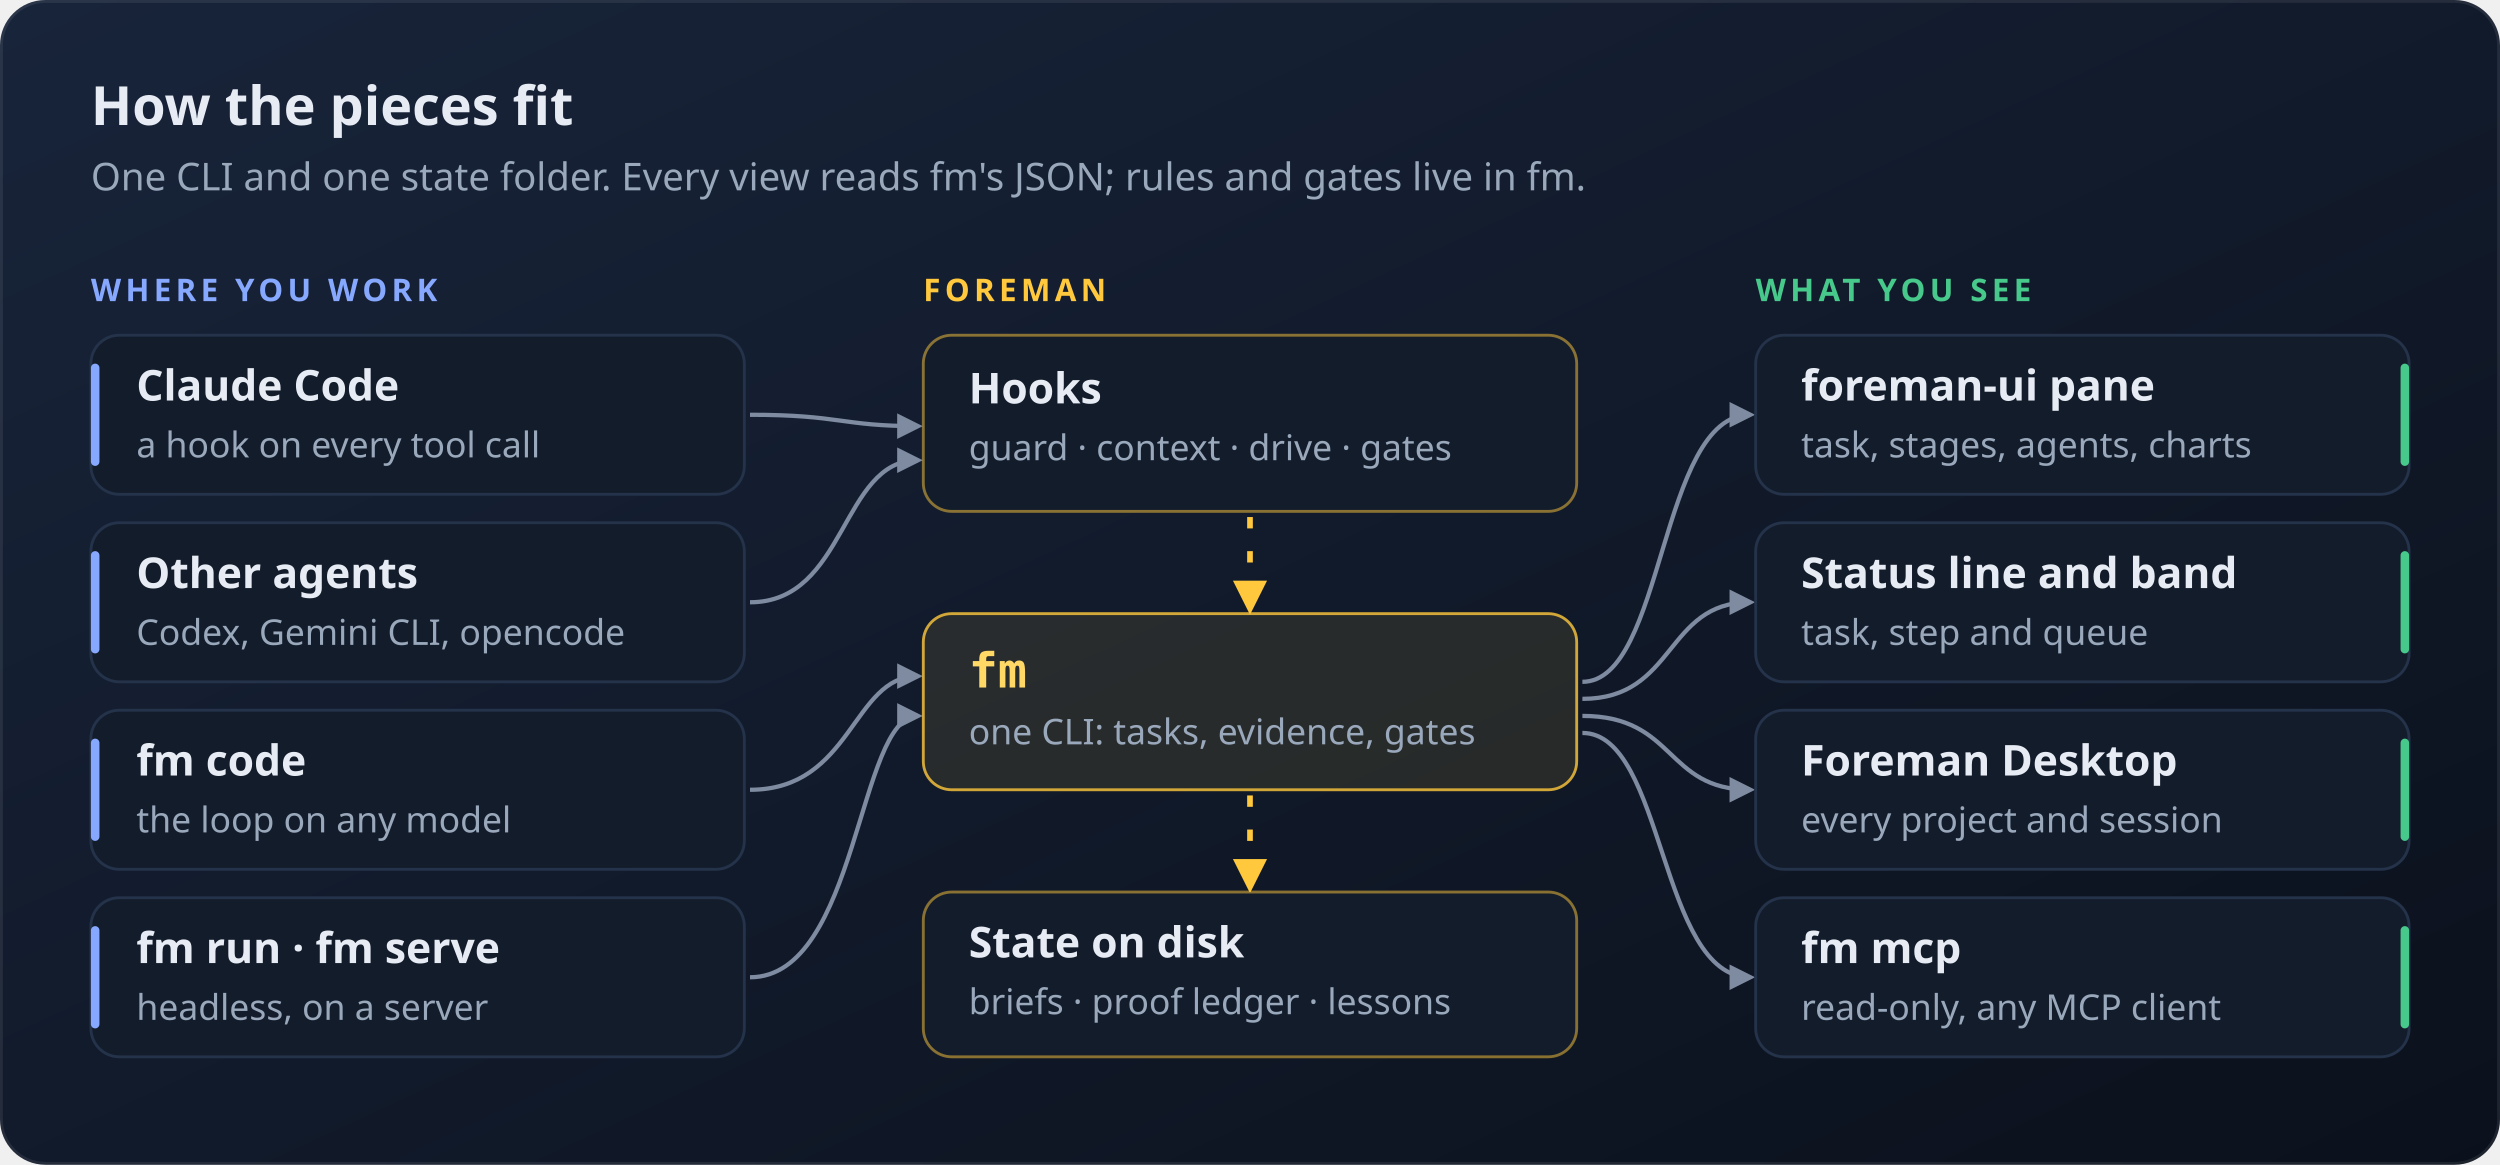
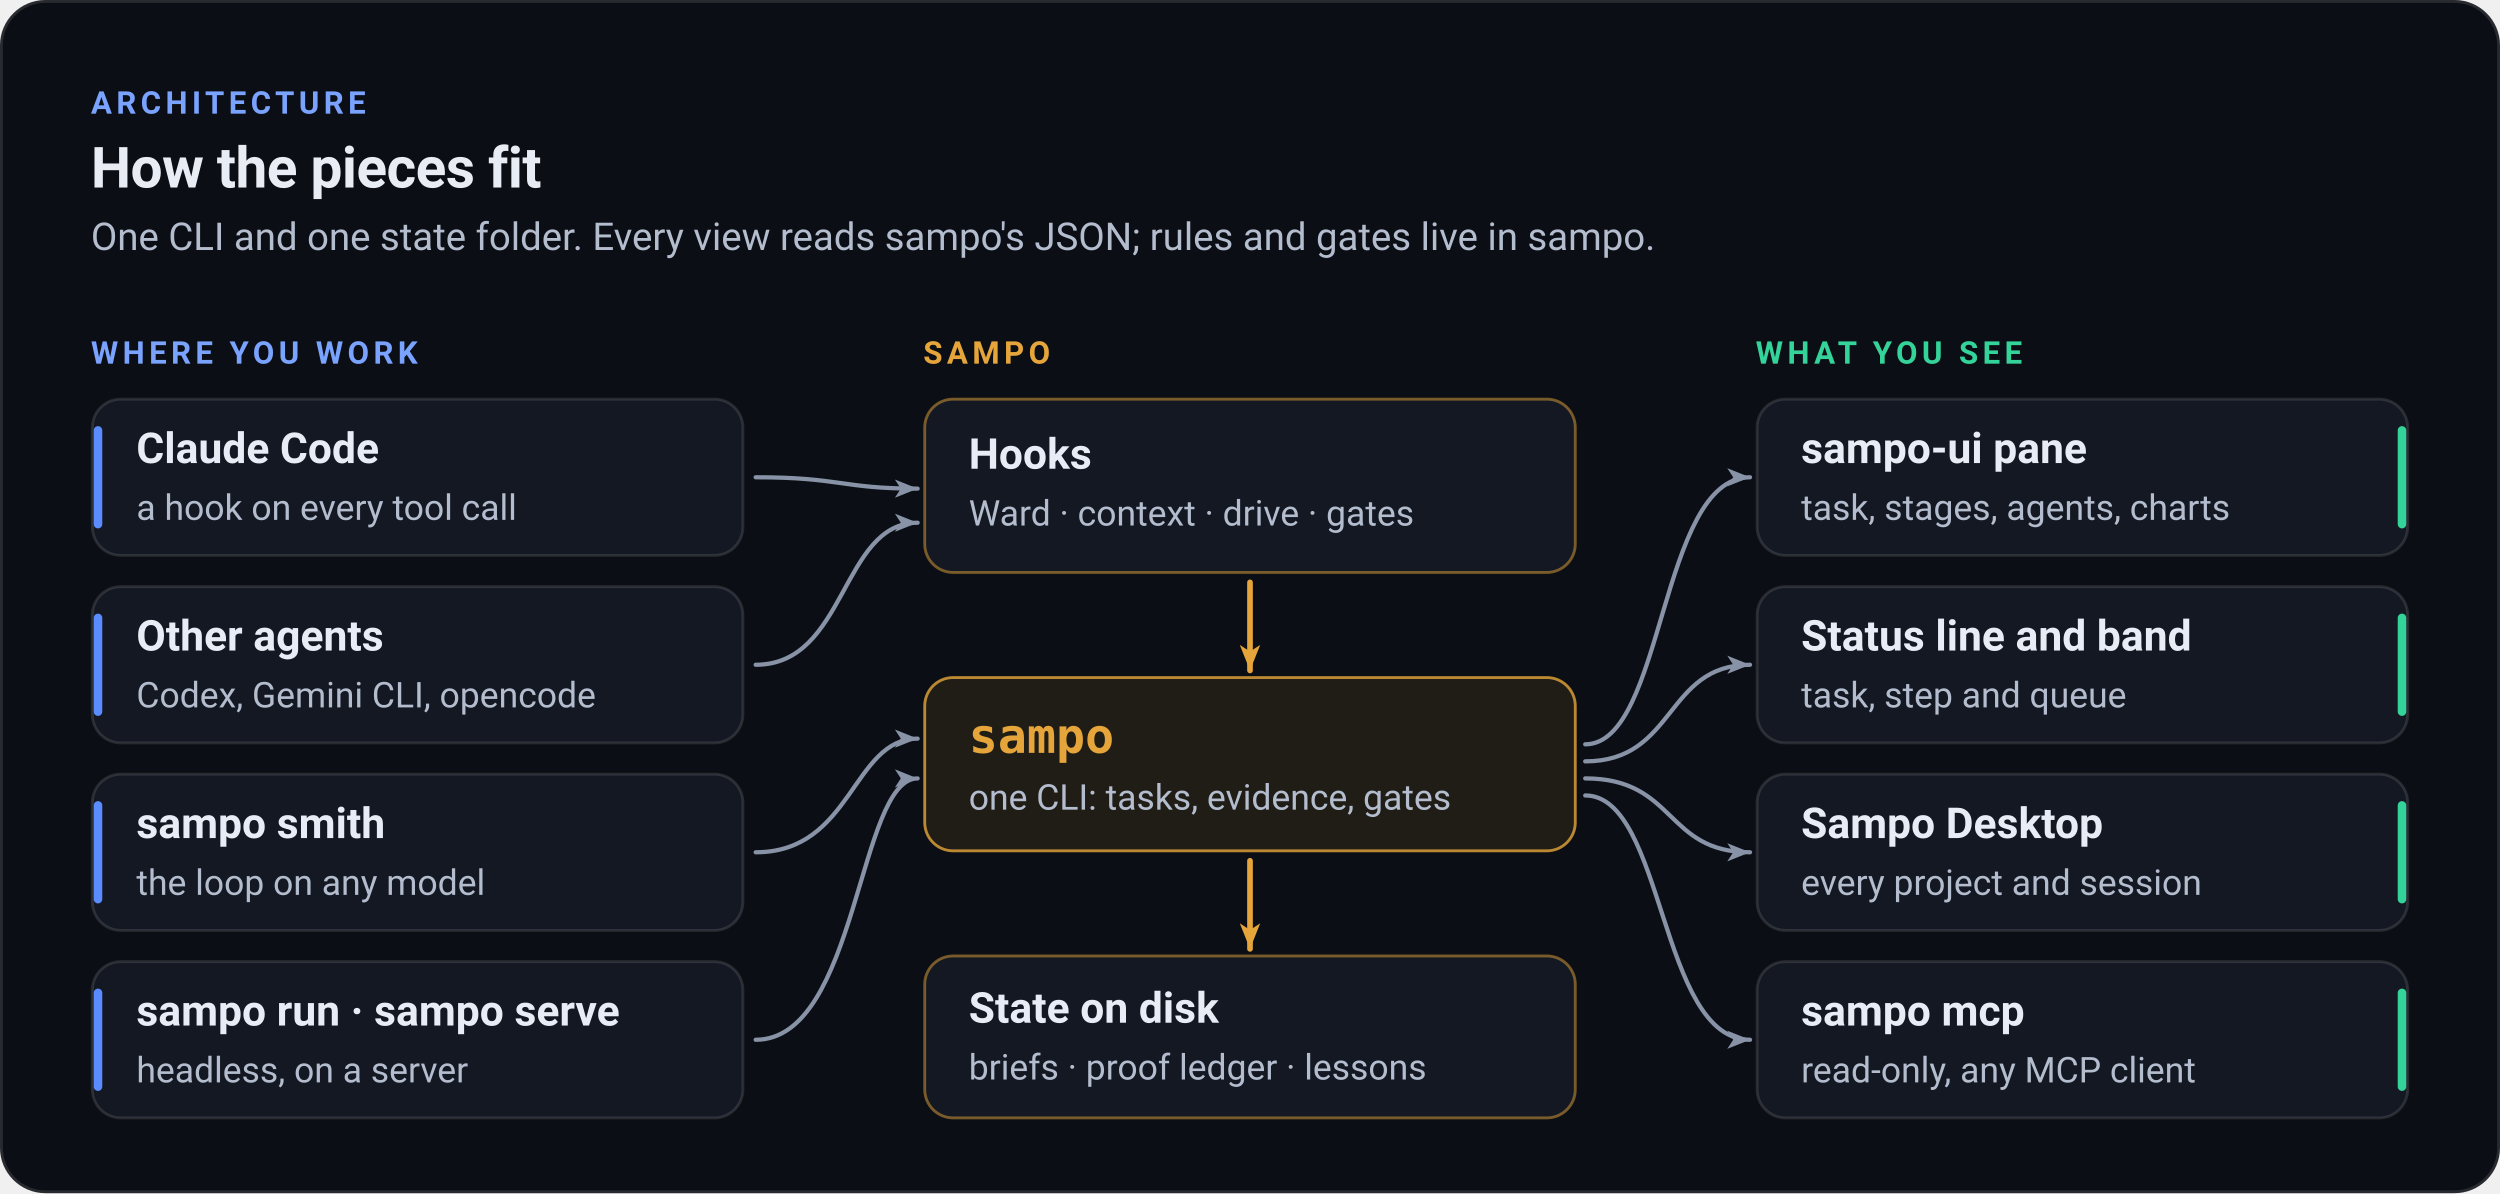
- <svg xmlns="http://www.w3.org/2000/svg" viewBox="0 0 880 410" width="880" height="410" role="img">
+ <svg xmlns="http://www.w3.org/2000/svg" viewBox="0 0 880 420" width="880" height="420" role="img">
  <style>
- text{font-family:-apple-system,BlinkMacSystemFont,"Segoe UI","Noto Sans",Helvetica,Arial,sans-serif}
- .t{font-size:19px;font-weight:700;fill:#E7ECF4}
- .u{font-size:13.5px;fill:#9AA8BC}
+ text{font-family:system-ui,-apple-system,"Segoe UI",Roboto,"Helvetica Neue",Arial,sans-serif}
+ .edge{fill:none;stroke:#FFFFFF;stroke-opacity:.12}
+ .card{fill:#131822;stroke:#FFFFFF;stroke-opacity:.12}
+ .box{fill:#131822;stroke:#E5A53A;stroke-opacity:.5}
+ .hub{fill:#E5A53A;fill-opacity:.1;stroke:#E5A53A;stroke-opacity:.8}
+ .t{font-size:20px;font-weight:650;letter-spacing:-.01em;fill:#E8ECF4}
+ .u{font-size:13.5px;fill:#B4BDCE}
.k{font-size:11px;font-weight:700;letter-spacing:.14em}
- .h{font-size:15px;font-weight:600;fill:#E7ECF4}
- .s{font-size:12.5px;fill:#9AA8BC}
- .c{fill:#131C2B;stroke:#24324A}
- .flow{stroke-dasharray:4 8;animation:f 1.6s linear infinite}
- @keyframes f{to{stroke-dashoffset:-12}}
- @media (prefers-reduced-motion:reduce){.flow{animation:none}}
+ .h{font-size:15px;font-weight:600;fill:#E8ECF4}
+ .s{font-size:12.5px;fill:#B4BDCE}
+ .cli{font-family:ui-monospace,SFMono-Regular,Menlo,Consolas,monospace;font-size:17px;font-weight:700;fill:#E5A53A}
+ .fA{fill:#7AA2FF}.fB{fill:#5B8CFF}.fG{fill:#E5A53A}.fN{fill:#34D399}.fM{fill:#8893A7}
+ .wire{fill:none;stroke:#8893A7;stroke-width:1.5;stroke-linecap:round}
+ .gw{fill:none;stroke:#E5A53A;stroke-width:2;stroke-linecap:round}
</style>
  <defs>
-     <linearGradient id="bg" x1="0" y1="0" x2="1" y2="1">
-       <stop offset="0" stop-color="#18243A" />
-       <stop offset="1" stop-color="#0B111C" />
-     </linearGradient>
-     <marker id="a" viewBox="0 0 10 10" refX="8" refY="5" markerWidth="6" markerHeight="6" orient="auto">
-       <path d="M0 0L10 5L0 10z" fill="#7E8BA0" />
+     <marker id="aM" viewBox="0 0 10 10" refX="10" refY="5" markerWidth="8" markerHeight="8" markerUnits="userSpaceOnUse" orient="auto">
+       <path class="fM" d="M0 1L10 5L0 9L2.6 5z" />
    </marker>
-     <marker id="ag" viewBox="0 0 10 10" refX="8" refY="5" markerWidth="6" markerHeight="6" orient="auto">
-       <path d="M0 0L10 5L0 10z" fill="#FFC83D" />
+     <marker id="aG" viewBox="0 0 10 10" refX="10" refY="5" markerWidth="9" markerHeight="9" markerUnits="userSpaceOnUse" orient="auto">
+       <path class="fG" d="M0 1L10 5L0 9L2.6 5z" />
    </marker>
  </defs>
-   <rect width="880" height="410" rx="16" fill="url(#bg)" />
-   <rect x=".5" y=".5" width="879" height="409" rx="15.5" fill="none" stroke="#fff" stroke-opacity=".08" />
-   <text class="t" x="32" y="44">How the pieces fit</text>
-   <text class="u" x="32" y="67">One CLI and one state folder. Every view reads fm's JSON; rules and gates live in fm.</text>
-   <text class="k" x="32" y="106" fill="#86A8FF">WHERE YOU WORK</text>
-   <text class="k" x="325" y="106" fill="#FFC83D">FOREMAN</text>
-   <text class="k" x="618" y="106" fill="#47C98B">WHAT YOU SEE</text>
+   <rect fill="#0B0E14" width="880" height="420" rx="16" />
+   <rect class="edge" x=".5" y=".5" width="879" height="419" rx="15.5" />
+   <text class="k fA" x="32" y="40">ARCHITECTURE</text>
+   <text class="t" x="32" y="66">How the pieces fit</text>
+   <text class="u" x="32" y="88">One CLI and one state folder. Every view reads sampo's JSON; rules and gates live in sampo.</text>
+   <text class="k fA" x="32" y="128">WHERE YOU WORK</text>
+   <text class="k fG" x="325" y="128">SAMPO</text>
+   <text class="k fN" x="618" y="128">WHAT YOU SEE</text>
  <g>
-     <rect class="c" x="32" y="118" width="230" height="56" rx="10" />
-     <rect x="32" y="128" width="3" height="36" rx="1.5" fill="#86A8FF" />
-     <text class="h" x="48" y="141">Claude Code</text>
-     <text class="s" x="48" y="161">a hook on every tool call</text>
-     <rect class="c" x="32" y="184" width="230" height="56" rx="10" />
-     <rect x="32" y="194" width="3" height="36" rx="1.5" fill="#86A8FF" />
-     <text class="h" x="48" y="207">Other agents</text>
-     <text class="s" x="48" y="227">Codex, Gemini CLI, opencode</text>
-     <rect class="c" x="32" y="250" width="230" height="56" rx="10" />
-     <rect x="32" y="260" width="3" height="36" rx="1.5" fill="#86A8FF" />
-     <text class="h" x="48" y="273">fm code</text>
-     <text class="s" x="48" y="293">the loop on any model</text>
-     <rect class="c" x="32" y="316" width="230" height="56" rx="10" />
-     <rect x="32" y="326" width="3" height="36" rx="1.5" fill="#86A8FF" />
-     <text class="h" x="48" y="339">fm run · fm serve</text>
-     <text class="s" x="48" y="359">headless, on a server</text>
+     <rect class="card" x="32.5" y="140.5" width="229" height="55" rx="10" />
+     <rect class="fB" x="33" y="150" width="3" height="36" rx="1.5" />
+     <text class="h" x="48" y="163">Claude Code</text>
+     <text class="s" x="48" y="183">a hook on every tool call</text>
+     <rect class="card" x="32.5" y="206.5" width="229" height="55" rx="10" />
+     <rect class="fB" x="33" y="216" width="3" height="36" rx="1.5" />
+     <text class="h" x="48" y="229">Other agents</text>
+     <text class="s" x="48" y="249">Codex, Gemini CLI, opencode</text>
+     <rect class="card" x="32.5" y="272.5" width="229" height="55" rx="10" />
+     <rect class="fB" x="33" y="282" width="3" height="36" rx="1.5" />
+     <text class="h" x="48" y="295">sampo smith</text>
+     <text class="s" x="48" y="315">the loop on any model</text>
+     <rect class="card" x="32.5" y="338.5" width="229" height="55" rx="10" />
+     <rect class="fB" x="33" y="348" width="3" height="36" rx="1.5" />
+     <text class="h" x="48" y="361">sampo run · sampo serve</text>
+     <text class="s" x="48" y="381">headless, on a server</text>
  </g>
-   <g fill="none" stroke="#7E8BA0" stroke-width="1.5" marker-end="url(#a)">
-     <path d="M264 146C296 146 296 150 323 150" />
-     <path d="M264 212C298 212 296 162 323 162" />
-     <path d="M264 278C300 278 300 238 323 238" />
-     <path d="M264 344C302 344 302 252 323 252" />
+   <g class="wire">
+     <path d="M266 168C296 168 296 172 323 172" marker-end="url(#aM)" />
+     <path d="M266 234C298 234 296 184 323 184" marker-end="url(#aM)" />
+     <path d="M266 300C300 300 300 260 323 260" marker-end="url(#aM)" />
+     <path d="M266 366C302 366 302 274 323 274" marker-end="url(#aM)" />
  </g>
-   <rect x="325" y="118" width="230" height="62" rx="10" fill="#131C2B" stroke="#FFC83D" stroke-opacity=".5" />
-   <text class="h" x="341" y="142">Hooks</text>
-   <text class="s" x="341" y="162">guard · context · drive · gates</text>
-   <path class="flow" d="M440 182V214" stroke="#FFC83D" stroke-width="2" marker-end="url(#ag)" />
-   <rect x="325" y="216" width="230" height="62" rx="10" fill="#FFC83D" fill-opacity=".1" stroke="#FFC83D" stroke-opacity=".8" />
-   <text x="341" y="242" style="font:700 17px ui-monospace,SFMono-Regular,Menlo,Consolas,monospace;fill:#FFD866">fm</text>
-   <text class="s" x="341" y="262">one CLI: tasks, evidence, gates</text>
-   <path class="flow" d="M440 280V312" stroke="#FFC83D" stroke-width="2" marker-end="url(#ag)" />
-   <rect x="325" y="314" width="230" height="58" rx="10" fill="#131C2B" stroke="#FFC83D" stroke-opacity=".5" />
-   <text class="h" x="341" y="337">State on disk</text>
-   <text class="s" x="341" y="357">briefs · proof ledger · lessons</text>
-   <g fill="none" stroke="#7E8BA0" stroke-width="1.5" marker-end="url(#a)">
-     <path d="M557 240C586 240 584 146 616 146" />
-     <path d="M557 246C590 246 586 212 616 212" />
-     <path d="M557 252C590 252 586 278 616 278" />
-     <path d="M557 258C586 258 584 344 616 344" />
+   <rect class="box" x="325.5" y="140.5" width="229" height="61" rx="10" />
+   <text class="h" x="341" y="165">Hooks</text>
+   <text class="s" x="341" y="185">Ward · context · drive · gates</text>
+   <path class="gw" d="M440 205V236" marker-end="url(#aG)" />
+   <rect class="hub" x="325.5" y="238.5" width="229" height="61" rx="10" />
+   <text class="cli" x="341" y="265">sampo</text>
+   <text class="s" x="341" y="285">one CLI: tasks, evidence, gates</text>
+   <path class="gw" d="M440 303V334" marker-end="url(#aG)" />
+   <rect class="box" x="325.5" y="336.5" width="229" height="57" rx="10" />
+   <text class="h" x="341" y="360">State on disk</text>
+   <text class="s" x="341" y="380">briefs · proof ledger · lessons</text>
+   <g class="wire">
+     <path d="M558 262C586 262 584 168 616 168" marker-end="url(#aM)" />
+     <path d="M558 268C590 268 586 234 616 234" marker-end="url(#aM)" />
+     <path d="M558 274C590 274 586 300 616 300" marker-end="url(#aM)" />
+     <path d="M558 280C586 280 584 366 616 366" marker-end="url(#aM)" />
  </g>
  <g>
-     <rect class="c" x="618" y="118" width="230" height="56" rx="10" />
-     <rect x="845" y="128" width="3" height="36" rx="1.5" fill="#47C98B" />
-     <text class="h" x="634" y="141">foreman-ui pane</text>
-     <text class="s" x="634" y="161">task, stages, agents, charts</text>
-     <rect class="c" x="618" y="184" width="230" height="56" rx="10" />
-     <rect x="845" y="194" width="3" height="36" rx="1.5" fill="#47C98B" />
-     <text class="h" x="634" y="207">Status line and band</text>
-     <text class="s" x="634" y="227">task, step and queue</text>
-     <rect class="c" x="618" y="250" width="230" height="56" rx="10" />
-     <rect x="845" y="260" width="3" height="36" rx="1.5" fill="#47C98B" />
-     <text class="h" x="634" y="273">Foreman Desktop</text>
-     <text class="s" x="634" y="293">every project and session</text>
-     <rect class="c" x="618" y="316" width="230" height="56" rx="10" />
-     <rect x="845" y="326" width="3" height="36" rx="1.5" fill="#47C98B" />
-     <text class="h" x="634" y="339">fm mcp</text>
-     <text class="s" x="634" y="359">read-only, any MCP client</text>
+     <rect class="card" x="618.5" y="140.5" width="229" height="55" rx="10" />
+     <rect class="fN" x="844" y="150" width="3" height="36" rx="1.5" />
+     <text class="h" x="634" y="163">sampo-ui pane</text>
+     <text class="s" x="634" y="183">task, stages, agents, charts</text>
+     <rect class="card" x="618.5" y="206.5" width="229" height="55" rx="10" />
+     <rect class="fN" x="844" y="216" width="3" height="36" rx="1.5" />
+     <text class="h" x="634" y="229">Status line and band</text>
+     <text class="s" x="634" y="249">task, step and queue</text>
+     <rect class="card" x="618.5" y="272.5" width="229" height="55" rx="10" />
+     <rect class="fN" x="844" y="282" width="3" height="36" rx="1.5" />
+     <text class="h" x="634" y="295">Sampo Desktop</text>
+     <text class="s" x="634" y="315">every project and session</text>
+     <rect class="card" x="618.5" y="338.5" width="229" height="55" rx="10" />
+     <rect class="fN" x="844" y="348" width="3" height="36" rx="1.5" />
+     <text class="h" x="634" y="361">sampo mcp</text>
+     <text class="s" x="634" y="381">read-only, any MCP client</text>
  </g>
</svg>
